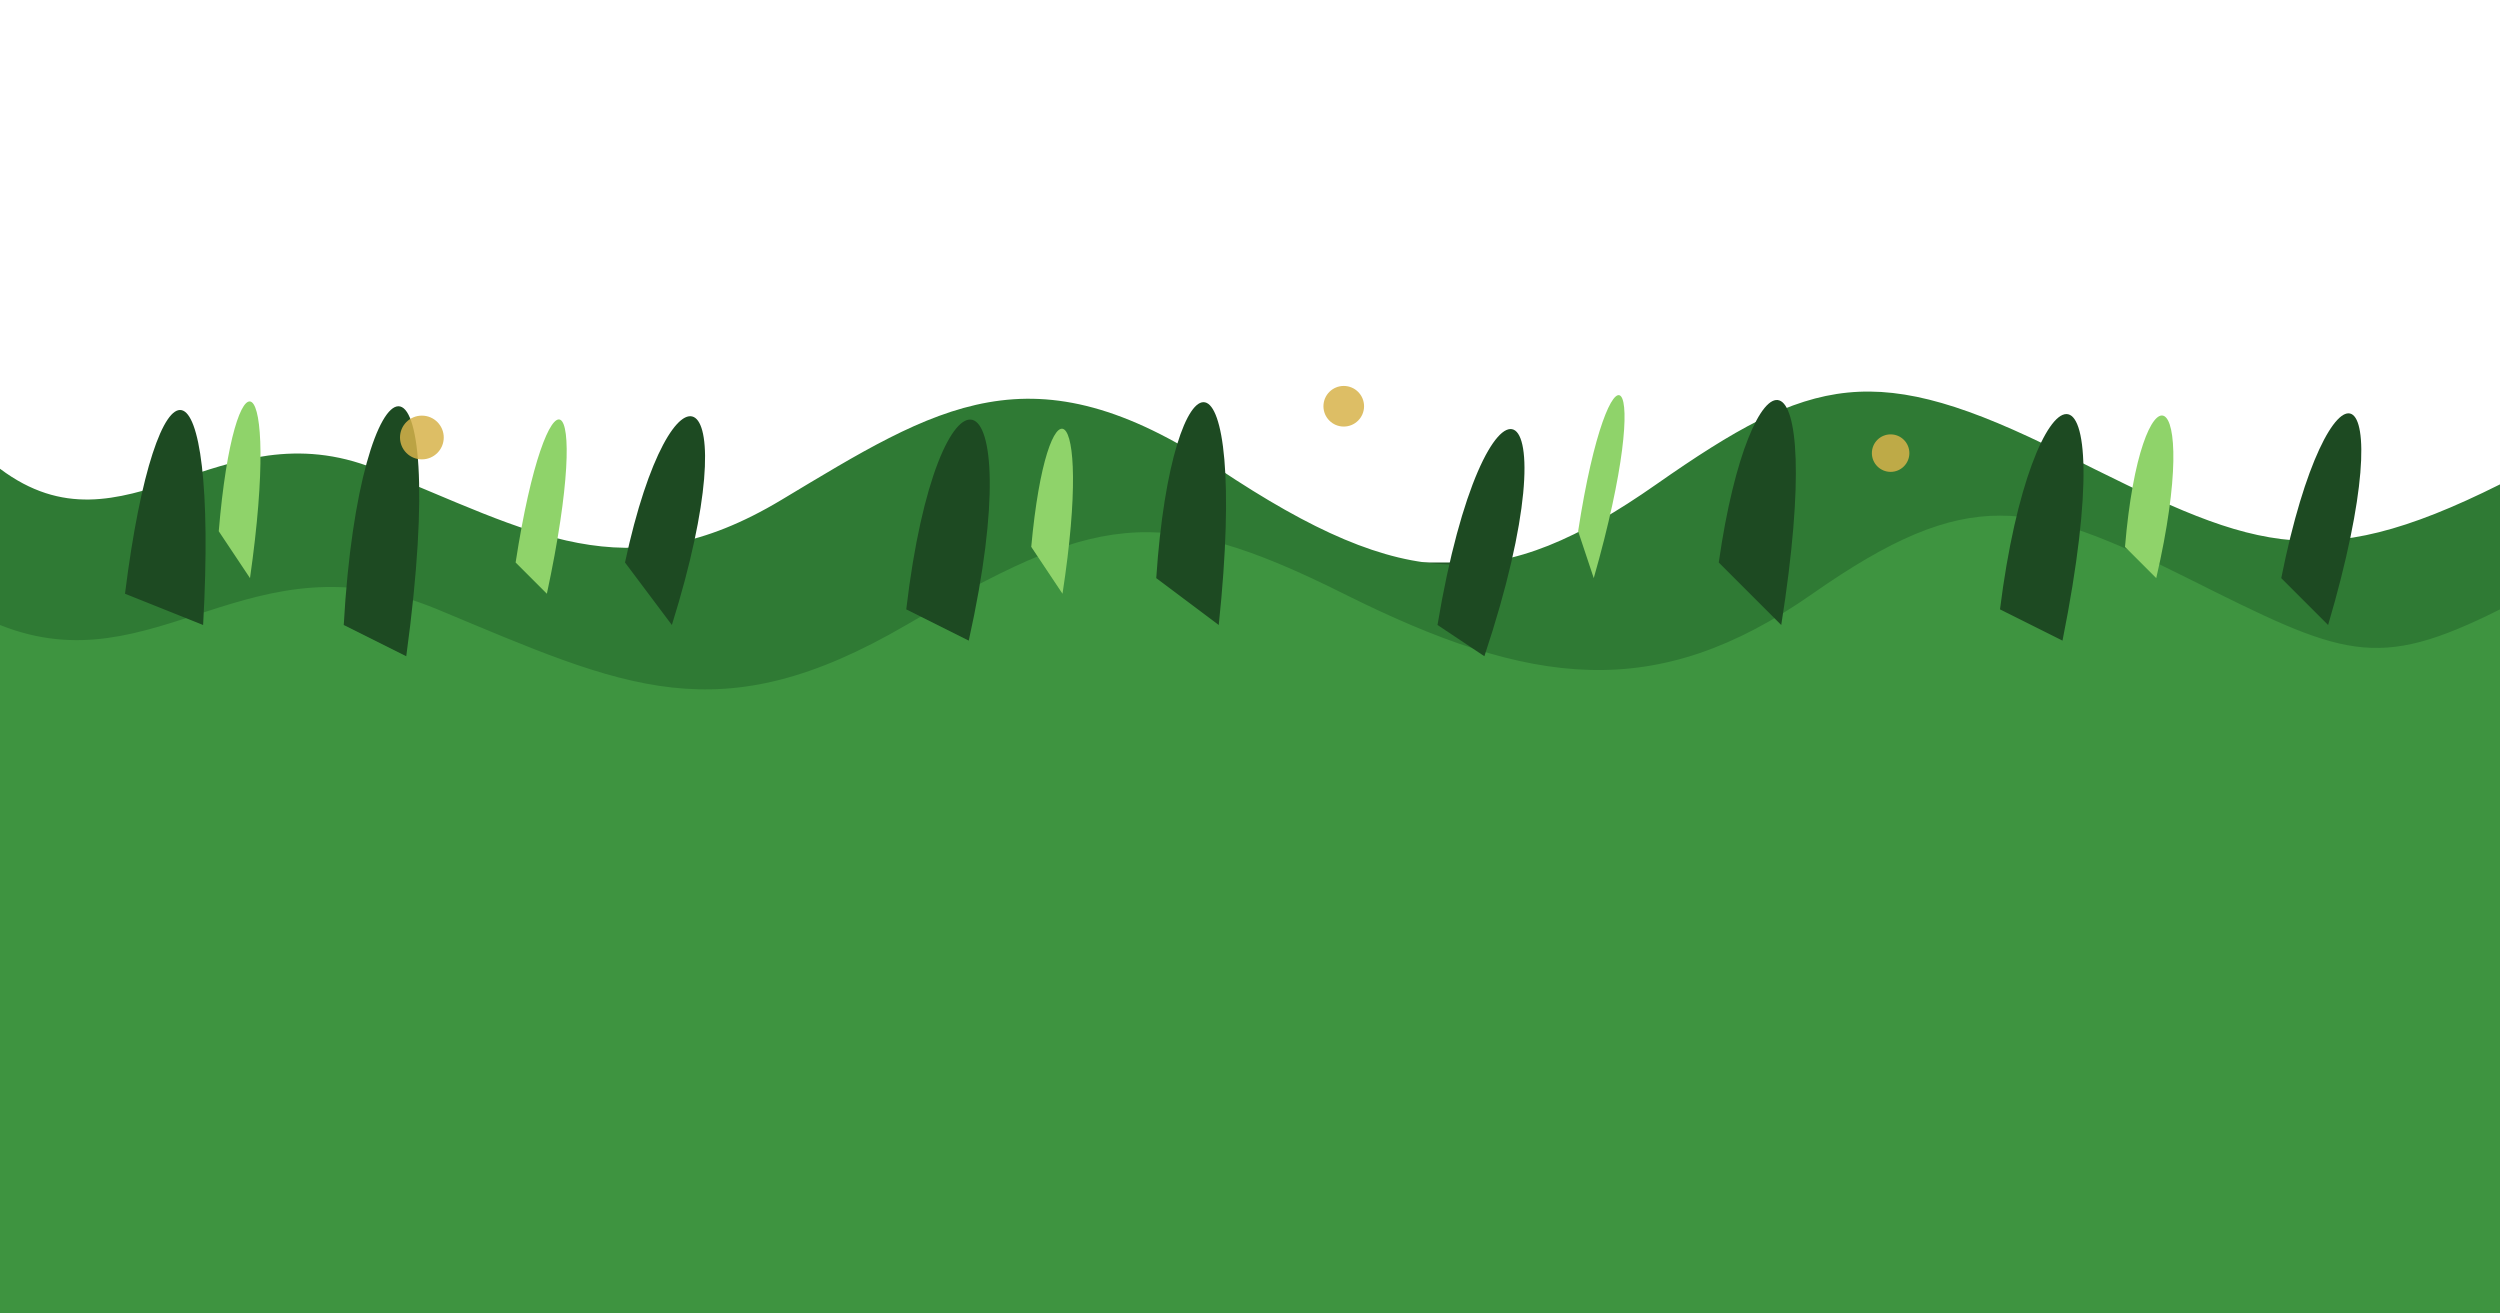
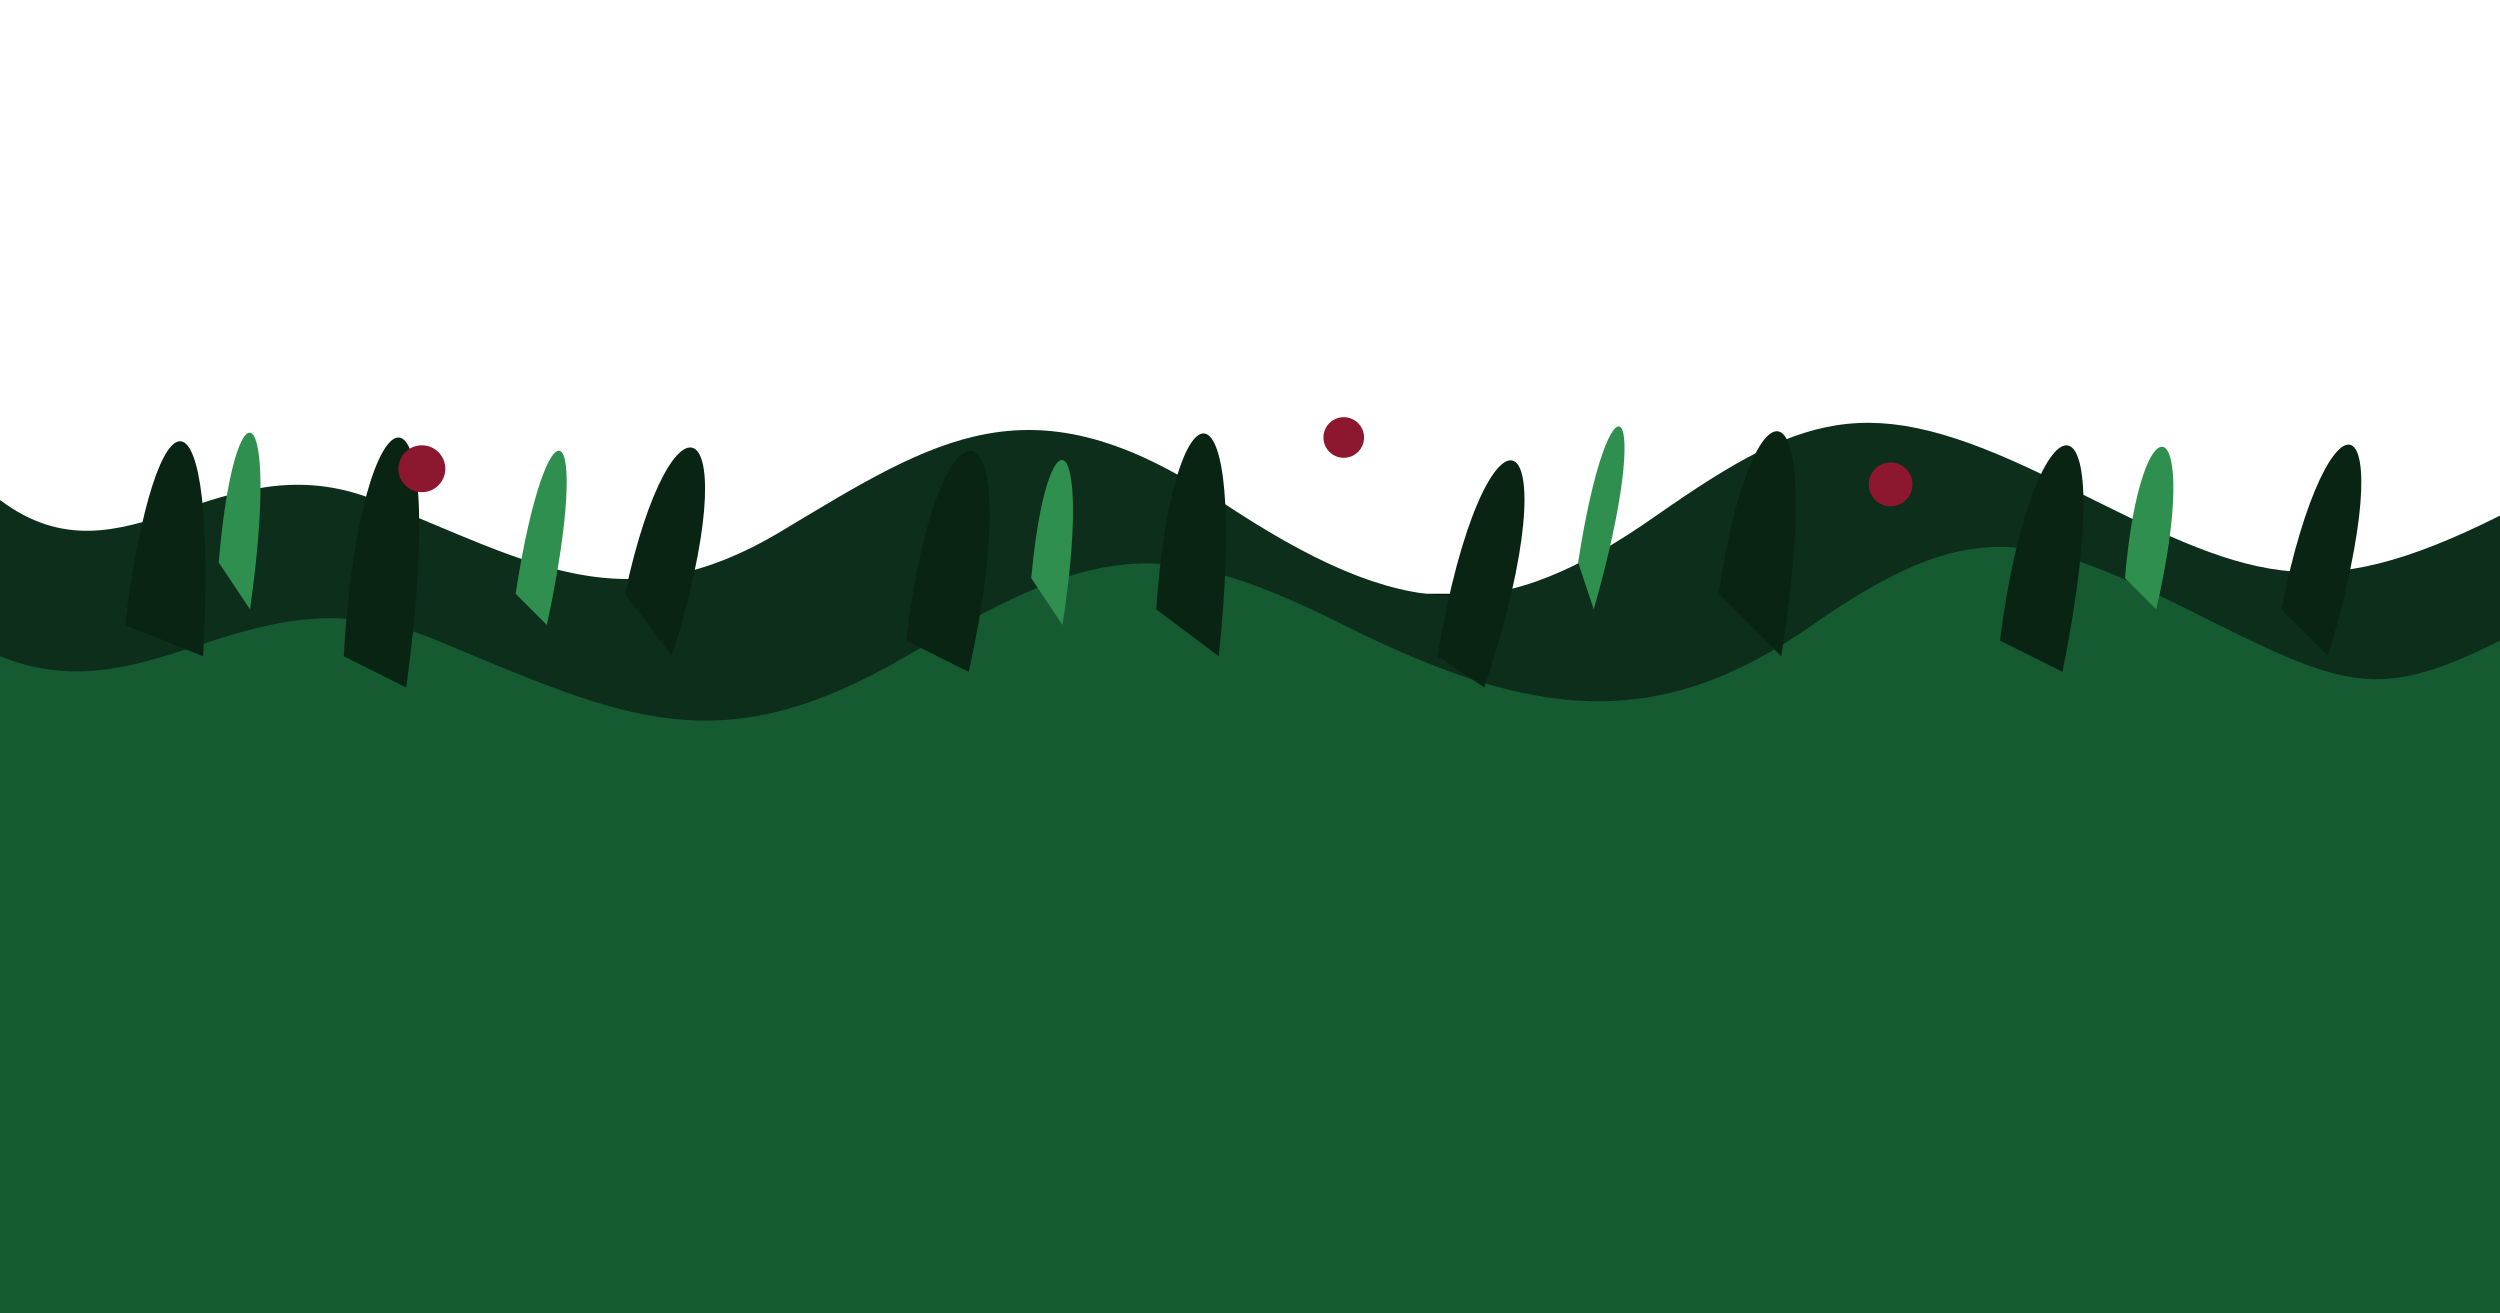
<svg xmlns="http://www.w3.org/2000/svg" width="160" height="84" viewBox="0 0 160 84">
-   <path fill="#245a28" d="M0 36h160v48H0z" />
-   <path fill="#2f7a34" d="M0 30c8 6 14-4 24 0s16 8 26 2 16-10 28-2 18 8 28 1 14-8 26-2 16 8 28 2v53H0z" />
-   <path fill="#3e9440" d="M0 40c10 4 16-6 28-1s18 8 30 1 16-8 28-2 20 7 30 0 14-6 24-1 12 6 20 2v46H0z" />
-   <g fill="#1d4a22">
-     <path d="M8 38c2-16 6-16 5 2z" />
-     <path d="M22 40c1-18 7-20 4 2z" />
-     <path d="M40 36c3-14 8-12 3 4z" />
-     <path d="M58 39c2-17 8-16 4 2z" />
-     <path d="M74 37c1-15 6-16 4 3z" />
-     <path d="M92 40c3-18 9-16 3 2z" />
-     <path d="M110 36c2-14 7-15 4 4z" />
-     <path d="M128 39c2-16 8-18 4 2z" />
-     <path d="M146 37c3-15 8-14 3 3z" />
+   <path fill="#07180f" d="M0 38h160v46H0z" />
+   <path fill="#0e2e1c" d="M0 32c8 6 14-4 24 0s16 8 26 2 16-10 28-2 18 8 28 1 14-8 26-2 16 8 28 2v51H0z" />
+   <path fill="#165a32" d="M0 42c10 4 16-6 28-1s18 8 30 1 16-8 28-2 20 7 30 0 14-6 24-1 12 6 20 2v44H0z" />
+   <g fill="#0a2414">
+     <path d="M8 40c2-16 6-16 5 2z" />
+     <path d="M22 42c1-18 7-20 4 2z" />
+     <path d="M40 38c3-14 8-12 3 4z" />
+     <path d="M58 41c2-17 8-16 4 2z" />
+     <path d="M74 39c1-15 6-16 4 3z" />
+     <path d="M92 42c3-18 9-16 3 2z" />
+     <path d="M110 38c2-14 7-15 4 4z" />
+     <path d="M128 41c2-16 8-18 4 2z" />
+     <path d="M146 39c3-15 8-14 3 3z" />
  </g>
-   <g fill="#8fd36a">
-     <path d="M14 34c1-12 4-11 2 3z" />
-     <path d="M33 36c2-13 5-12 2 2z" />
-     <path d="M66 35c1-11 4-10 2 3z" />
-     <path d="M101 34c2-13 5-11 1 3z" />
-     <path d="M136 35c1-12 5-11 2 2z" />
+   <g fill="#2f8f4e">
+     <path d="M14 36c1-12 4-11 2 3z" />
+     <path d="M33 38c2-13 5-12 2 2z" />
+     <path d="M66 37c1-11 4-10 2 3z" />
+     <path d="M101 36c2-13 5-11 1 3z" />
+     <path d="M136 37c1-12 5-11 2 2z" />
  </g>
-   <g fill="#d7b34a" opacity=".85">
-     <circle cx="27" cy="28" r="1.4" />
-     <circle cx="86" cy="26" r="1.3" />
-     <circle cx="121" cy="29" r="1.2" />
+   <g fill="#8e1730">
+     <circle cx="27" cy="30" r="1.5" />
+     <circle cx="86" cy="28" r="1.3" />
+     <circle cx="121" cy="31" r="1.4" />
  </g>
</svg>
